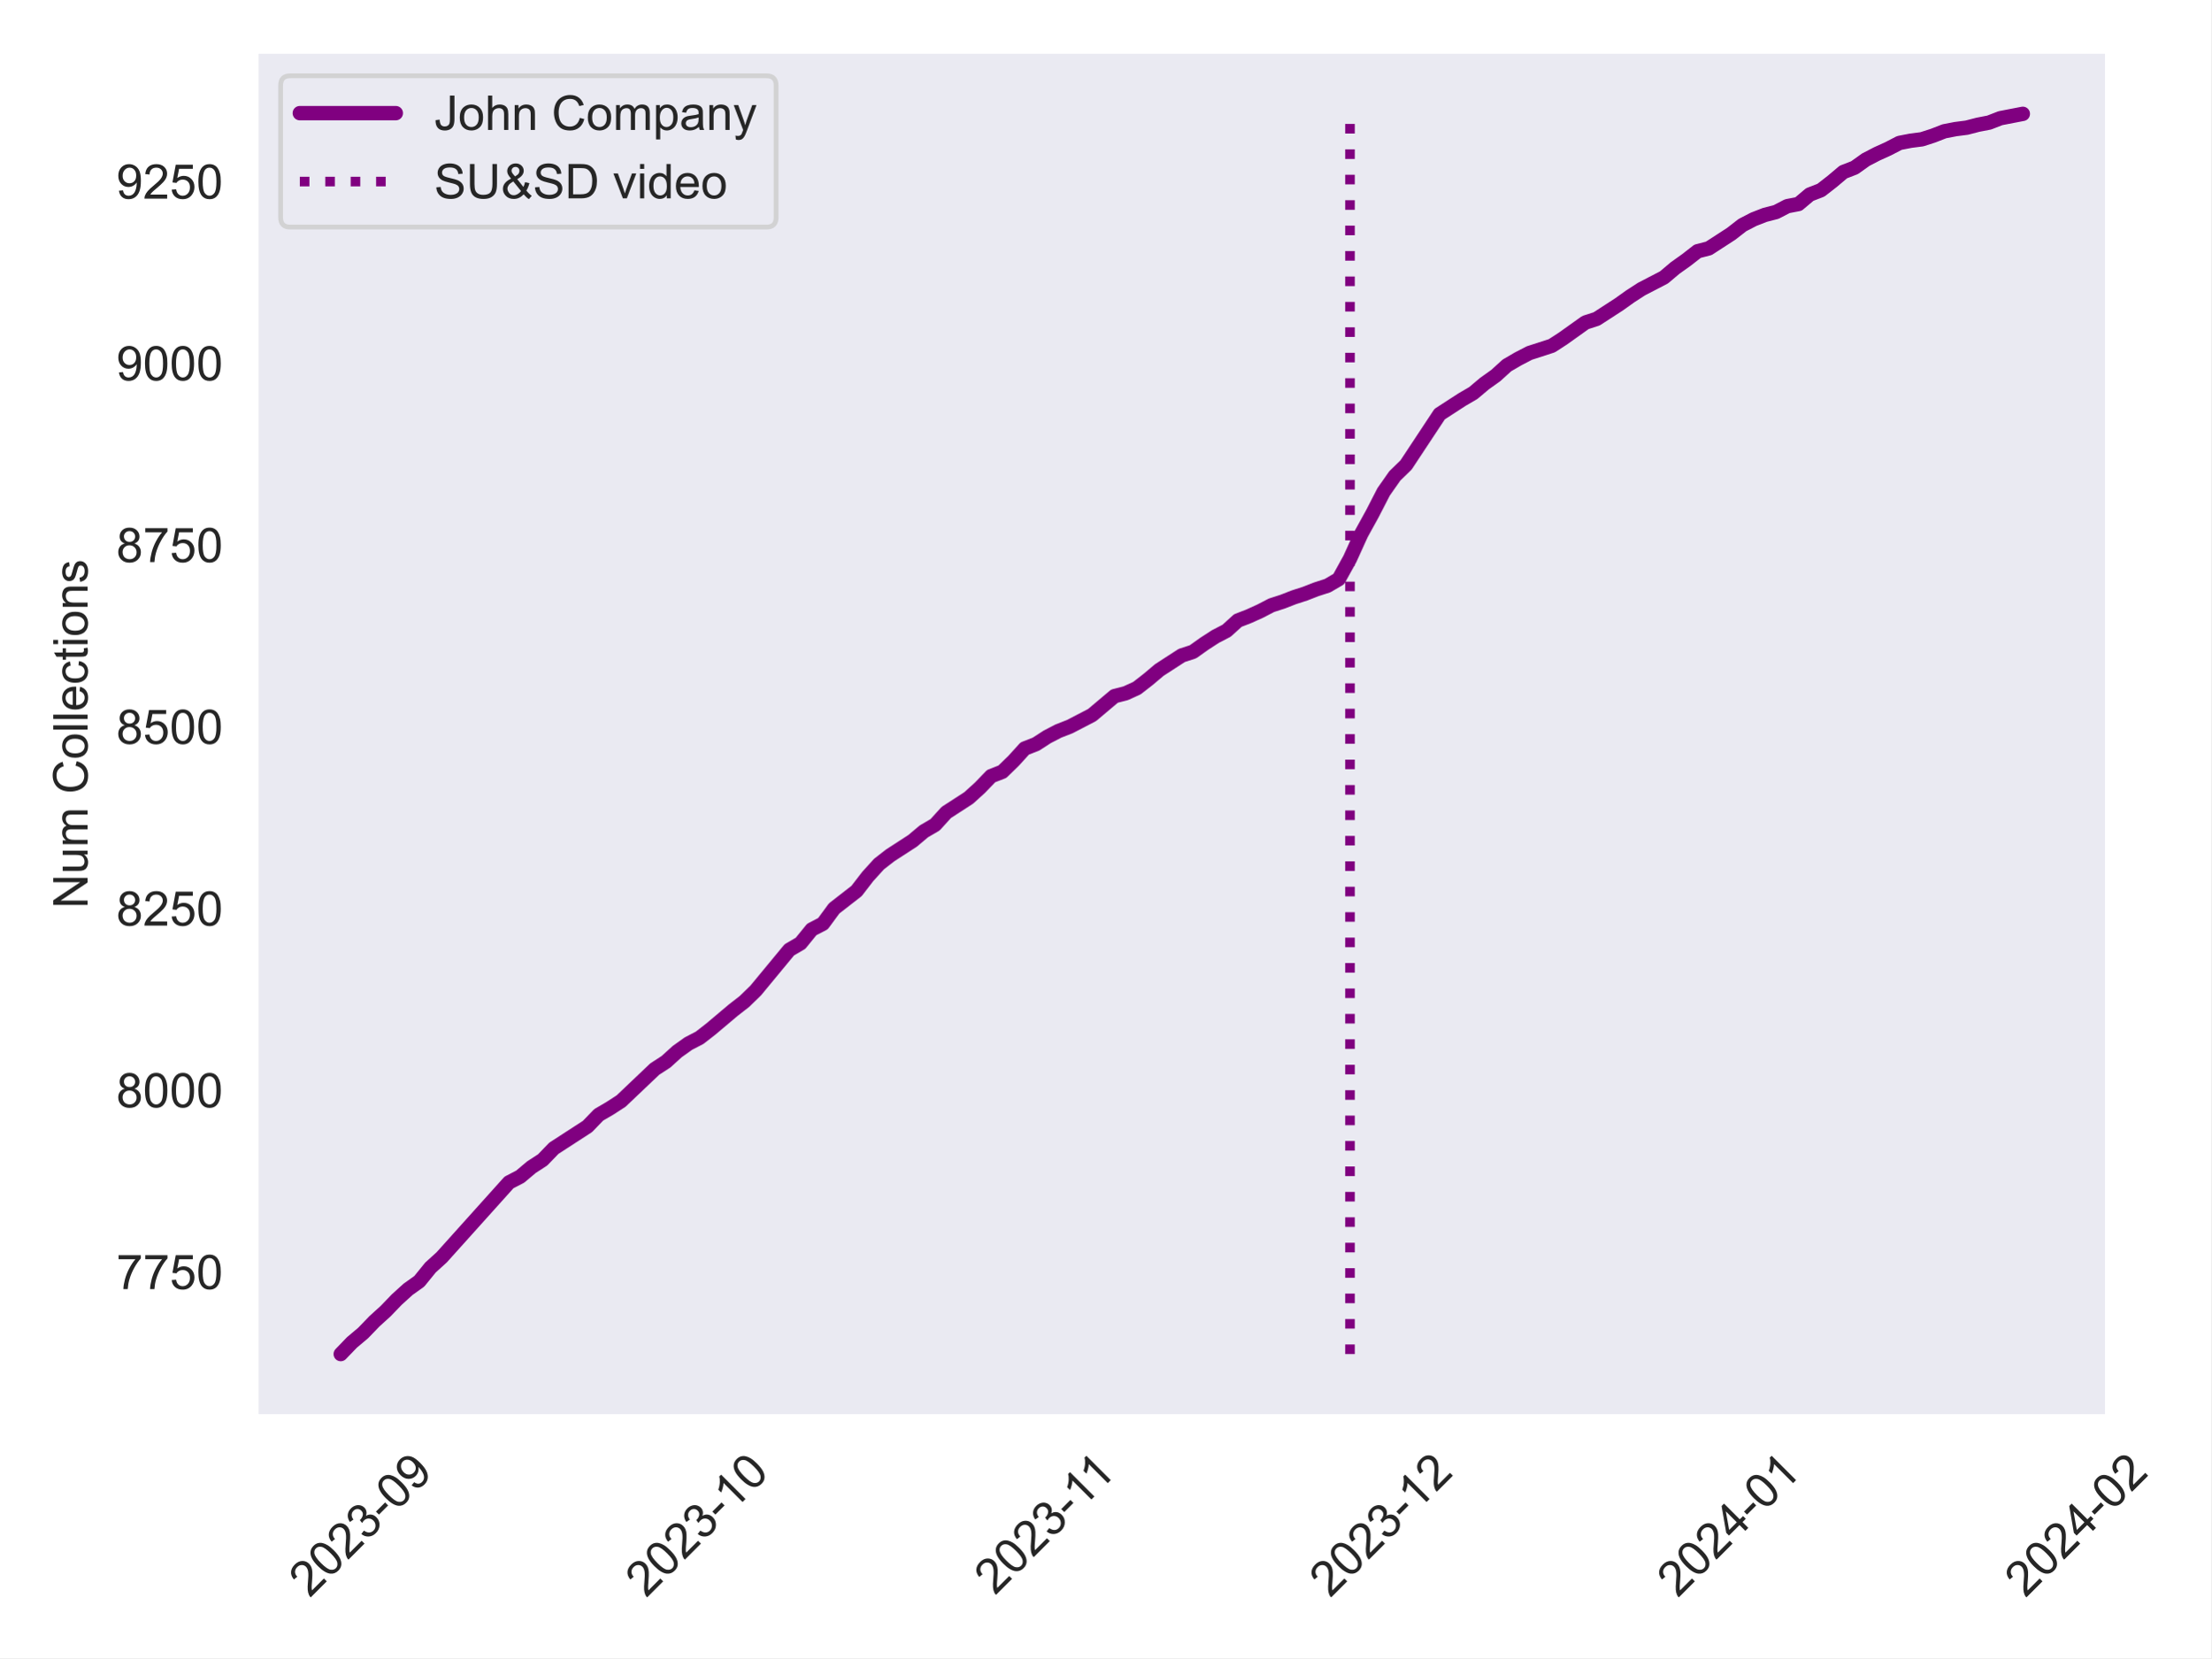
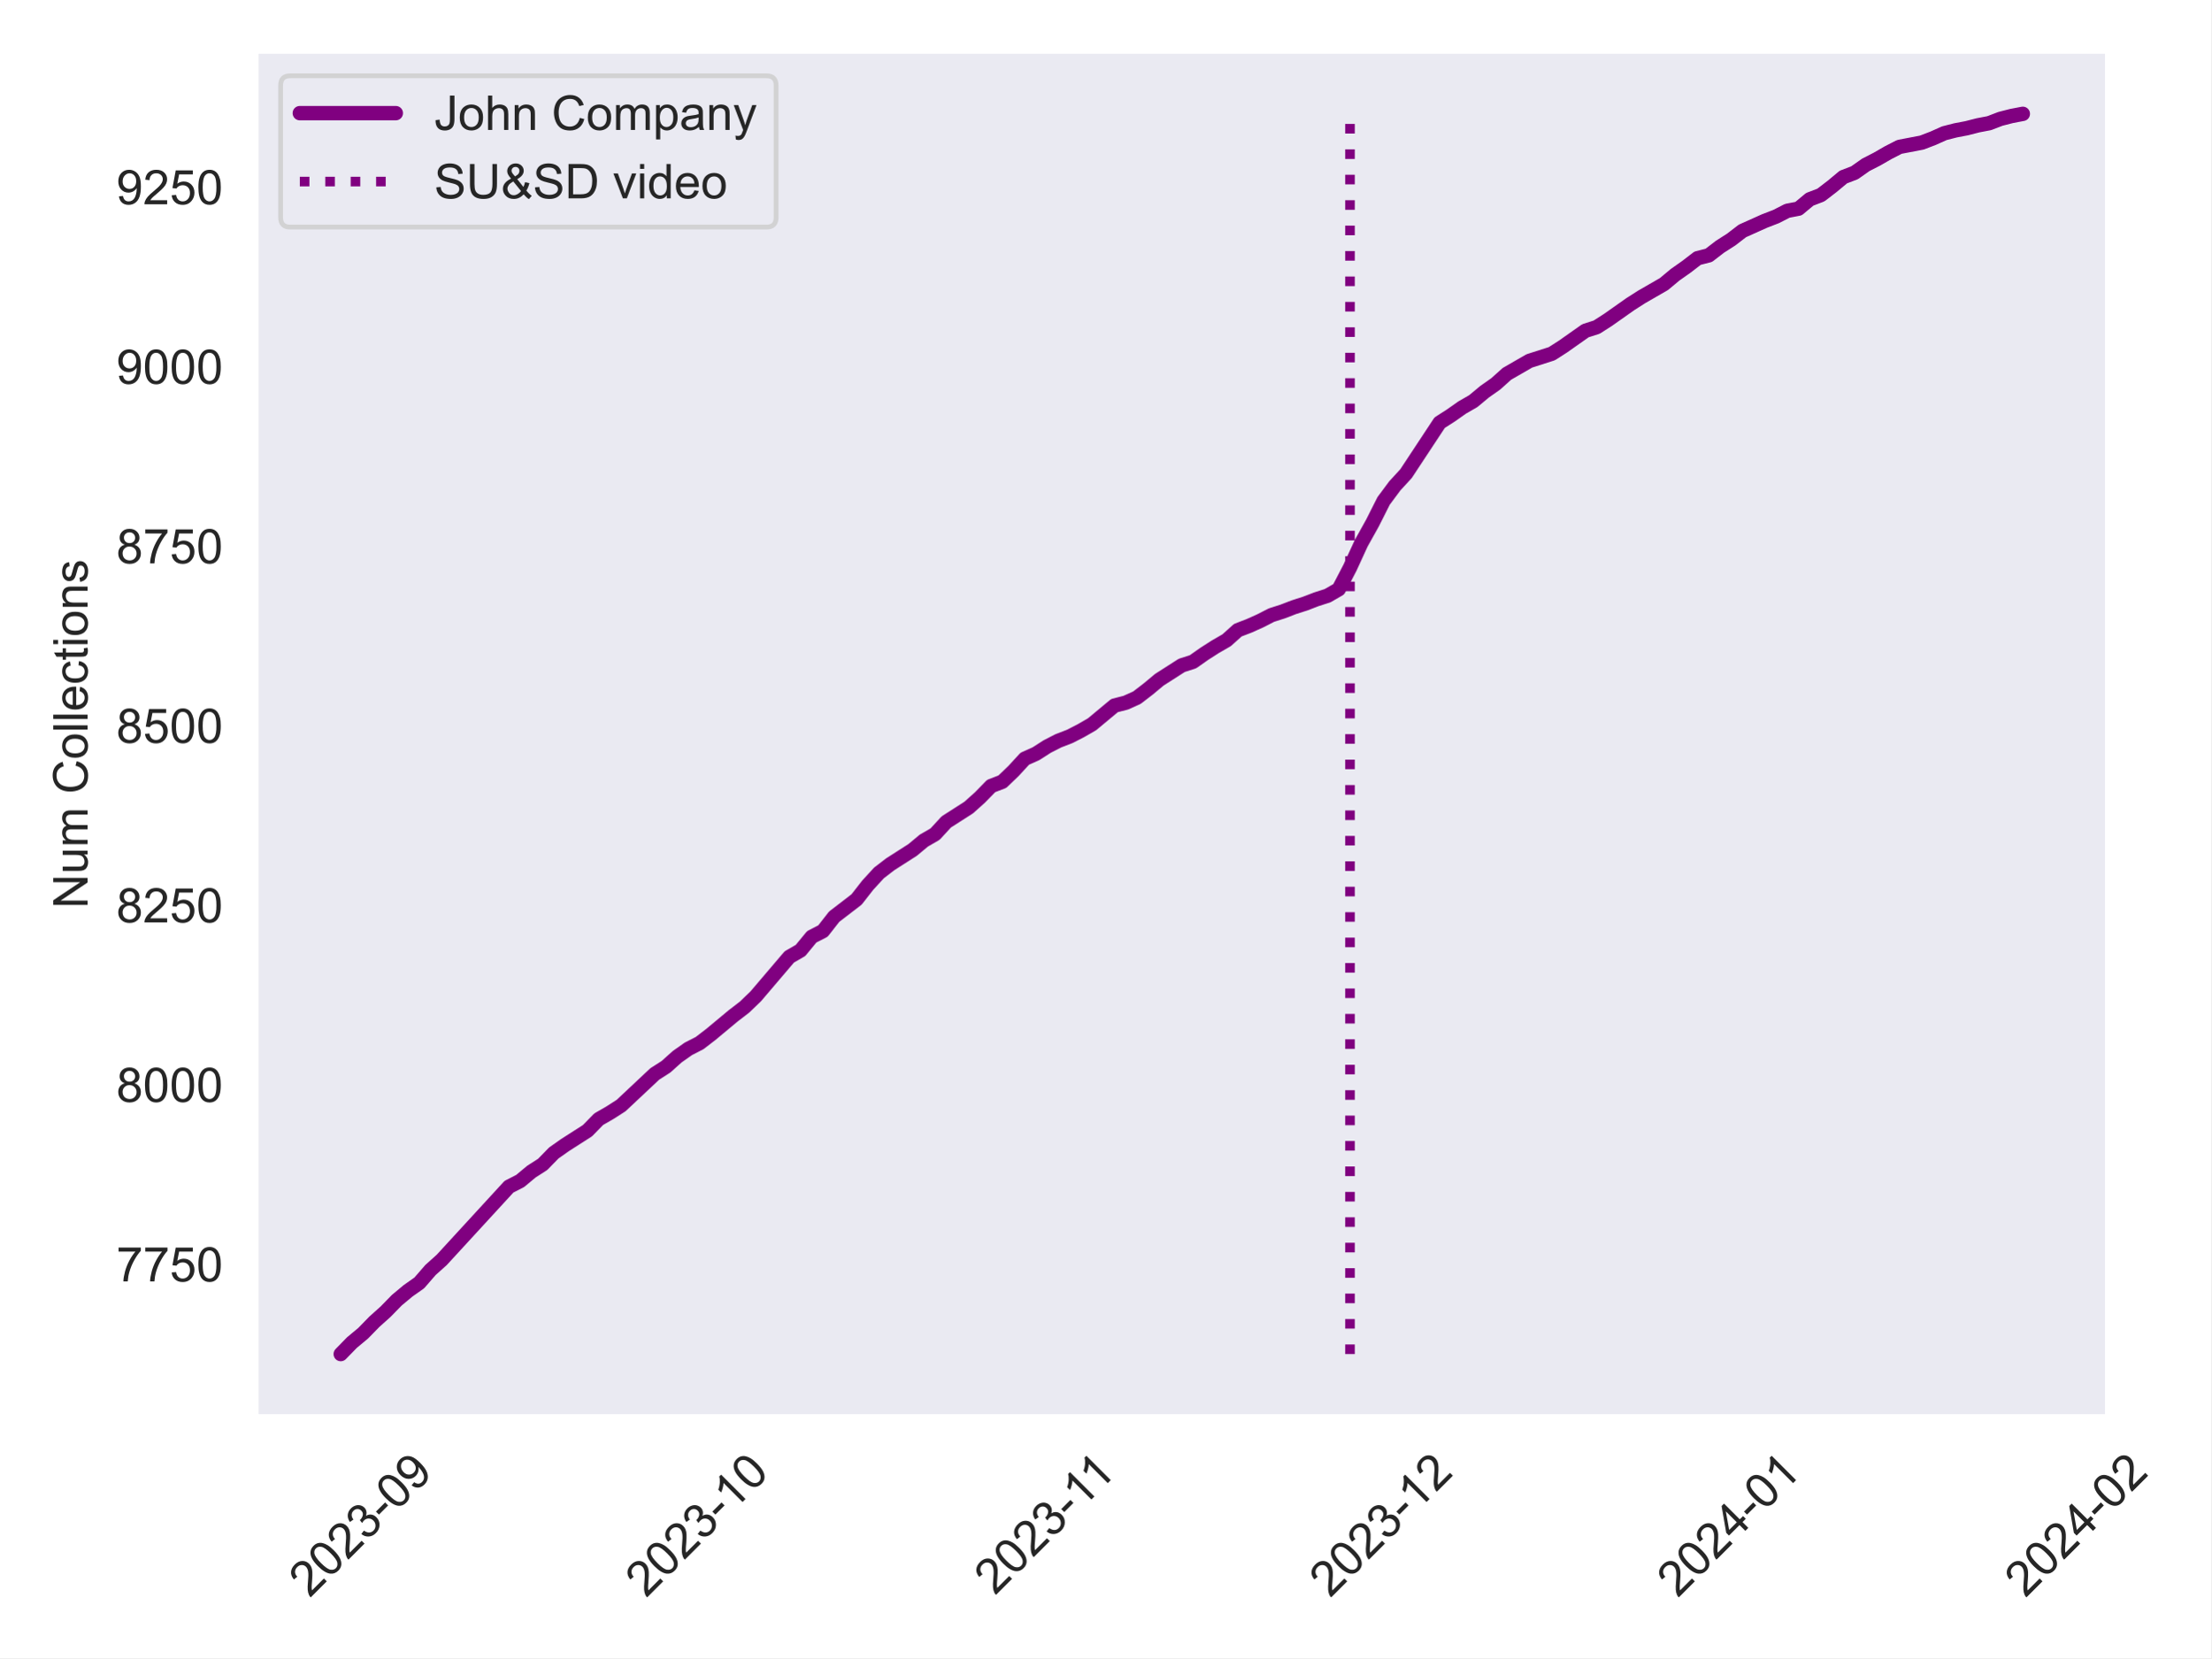
<svg xmlns="http://www.w3.org/2000/svg" xmlns:xlink="http://www.w3.org/1999/xlink" width="460.8pt" height="345.6pt" viewBox="0 0 460.8 345.6" version="1.1">
  <defs>
    <style type="text/css">*{stroke-linejoin: round; stroke-linecap: butt}</style>
  </defs>
  <g id="figure_1">
    <g id="patch_1">
      <path d="M 0 345.6  L 460.8 345.6  L 460.8 0  L 0 0  z " style="fill: #ffffff" />
    </g>
    <g id="axes_1">
      <g id="patch_2">
        <path d="M 53.48 295.153  L 439.087 295.153  L 439.087 10.8  L 53.48 10.8  z " style="fill: #eaeaf2" />
      </g>
      <g id="matplotlib.axis_1">
        <g id="xtick_1">
          <g id="text_1">
            <g style="fill: #262626" transform="translate(64.53587 333.1617) rotate(-45) scale(0.1 -0.1)">
              <defs>
                <path id="ArialMT-32" d="M 3222 541  L 3222 0  L 194 0  Q 188 203 259 391  Q 375 700 629 1000  Q 884 1300 1366 1694  Q 2113 2306 2375 2664  Q 2638 3022 2638 3341  Q 2638 3675 2398 3904  Q 2159 4134 1775 4134  Q 1369 4134 1125 3890  Q 881 3647 878 3216  L 300 3275  Q 359 3922 746 4261  Q 1134 4600 1788 4600  Q 2447 4600 2831 4234  Q 3216 3869 3216 3328  Q 3216 3053 3103 2787  Q 2991 2522 2730 2228  Q 2469 1934 1863 1422  Q 1356 997 1212 845  Q 1069 694 975 541  L 3222 541  z " transform="scale(0.015625)" />
                <path id="ArialMT-30" d="M 266 2259  Q 266 3072 433 3567  Q 600 4063 929 4331  Q 1259 4600 1759 4600  Q 2128 4600 2406 4451  Q 2684 4303 2865 4023  Q 3047 3744 3150 3342  Q 3253 2941 3253 2259  Q 3253 1453 3087 958  Q 2922 463 2592 192  Q 2263 -78 1759 -78  Q 1097 -78 719 397  Q 266 969 266 2259  z M 844 2259  Q 844 1131 1108 757  Q 1372 384 1759 384  Q 2147 384 2411 759  Q 2675 1134 2675 2259  Q 2675 3391 2411 3762  Q 2147 4134 1753 4134  Q 1366 4134 1134 3806  Q 844 3388 844 2259  z " transform="scale(0.015625)" />
                <path id="ArialMT-33" d="M 269 1209  L 831 1284  Q 928 806 1161 595  Q 1394 384 1728 384  Q 2125 384 2398 659  Q 2672 934 2672 1341  Q 2672 1728 2419 1979  Q 2166 2231 1775 2231  Q 1616 2231 1378 2169  L 1441 2663  Q 1497 2656 1531 2656  Q 1891 2656 2178 2843  Q 2466 3031 2466 3422  Q 2466 3731 2256 3934  Q 2047 4138 1716 4138  Q 1388 4138 1169 3931  Q 950 3725 888 3313  L 325 3413  Q 428 3978 793 4289  Q 1159 4600 1703 4600  Q 2078 4600 2393 4439  Q 2709 4278 2876 4000  Q 3044 3722 3044 3409  Q 3044 3113 2884 2869  Q 2725 2625 2413 2481  Q 2819 2388 3044 2092  Q 3269 1797 3269 1353  Q 3269 753 2831 336  Q 2394 -81 1725 -81  Q 1122 -81 723 278  Q 325 638 269 1209  z " transform="scale(0.015625)" />
                <path id="ArialMT-2d" d="M 203 1375  L 203 1941  L 1931 1941  L 1931 1375  L 203 1375  z " transform="scale(0.015625)" />
                <path id="ArialMT-39" d="M 350 1059  L 891 1109  Q 959 728 1153 556  Q 1347 384 1650 384  Q 1909 384 2104 503  Q 2300 622 2425 820  Q 2550 1019 2634 1356  Q 2719 1694 2719 2044  Q 2719 2081 2716 2156  Q 2547 1888 2255 1720  Q 1963 1553 1622 1553  Q 1053 1553 659 1965  Q 266 2378 266 3053  Q 266 3750 677 4175  Q 1088 4600 1706 4600  Q 2153 4600 2523 4359  Q 2894 4119 3086 3673  Q 3278 3228 3278 2384  Q 3278 1506 3087 986  Q 2897 466 2520 194  Q 2144 -78 1638 -78  Q 1100 -78 759 220  Q 419 519 350 1059  z M 2653 3081  Q 2653 3566 2395 3850  Q 2138 4134 1775 4134  Q 1400 4134 1122 3828  Q 844 3522 844 3034  Q 844 2597 1108 2323  Q 1372 2050 1759 2050  Q 2150 2050 2401 2323  Q 2653 2597 2653 3081  z " transform="scale(0.015625)" />
              </defs>
              <use xlink:href="#ArialMT-32" />
              <use xlink:href="#ArialMT-30" x="55.615" />
              <use xlink:href="#ArialMT-32" x="111.23" />
              <use xlink:href="#ArialMT-33" x="166.846" />
              <use xlink:href="#ArialMT-2d" x="222.461" />
              <use xlink:href="#ArialMT-30" x="255.762" />
              <use xlink:href="#ArialMT-39" x="311.377" />
            </g>
          </g>
        </g>
        <g id="xtick_2">
          <g id="text_2">
            <g style="fill: #262626" transform="translate(134.6463 333.1617) rotate(-45) scale(0.1 -0.1)">
              <defs>
                <path id="ArialMT-31" d="M 2384 0  L 1822 0  L 1822 3584  Q 1619 3391 1289 3197  Q 959 3003 697 2906  L 697 3450  Q 1169 3672 1522 3987  Q 1875 4303 2022 4600  L 2384 4600  L 2384 0  z " transform="scale(0.015625)" />
              </defs>
              <use xlink:href="#ArialMT-32" />
              <use xlink:href="#ArialMT-30" x="55.615" />
              <use xlink:href="#ArialMT-32" x="111.23" />
              <use xlink:href="#ArialMT-33" x="166.846" />
              <use xlink:href="#ArialMT-2d" x="222.461" />
              <use xlink:href="#ArialMT-31" x="255.762" />
              <use xlink:href="#ArialMT-30" x="311.377" />
            </g>
          </g>
        </g>
        <g id="xtick_3">
          <g id="text_3">
            <g style="fill: #262626" transform="translate(207.3545 332.6402) rotate(-45) scale(0.1 -0.1)">
              <use xlink:href="#ArialMT-32" />
              <use xlink:href="#ArialMT-30" x="55.615" />
              <use xlink:href="#ArialMT-32" x="111.23" />
              <use xlink:href="#ArialMT-33" x="166.846" />
              <use xlink:href="#ArialMT-2d" x="222.461" />
              <use xlink:href="#ArialMT-31" x="255.762" />
              <use xlink:href="#ArialMT-31" x="304.002" />
            </g>
          </g>
        </g>
        <g id="xtick_4">
          <g id="text_4">
            <g style="fill: #262626" transform="translate(277.2042 333.1617) rotate(-45) scale(0.1 -0.1)">
              <use xlink:href="#ArialMT-32" />
              <use xlink:href="#ArialMT-30" x="55.615" />
              <use xlink:href="#ArialMT-32" x="111.23" />
              <use xlink:href="#ArialMT-33" x="166.846" />
              <use xlink:href="#ArialMT-2d" x="222.461" />
              <use xlink:href="#ArialMT-31" x="255.762" />
              <use xlink:href="#ArialMT-32" x="311.377" />
            </g>
          </g>
        </g>
        <g id="xtick_5">
          <g id="text_5">
            <g style="fill: #262626" transform="translate(349.6516 333.1617) rotate(-45) scale(0.1 -0.1)">
              <defs>
                <path id="ArialMT-34" d="M 2069 0  L 2069 1097  L 81 1097  L 81 1613  L 2172 4581  L 2631 4581  L 2631 1613  L 3250 1613  L 3250 1097  L 2631 1097  L 2631 0  L 2069 0  z M 2069 1613  L 2069 3678  L 634 1613  L 2069 1613  z " transform="scale(0.015625)" />
              </defs>
              <use xlink:href="#ArialMT-32" />
              <use xlink:href="#ArialMT-30" x="55.615" />
              <use xlink:href="#ArialMT-32" x="111.23" />
              <use xlink:href="#ArialMT-34" x="166.846" />
              <use xlink:href="#ArialMT-2d" x="222.461" />
              <use xlink:href="#ArialMT-30" x="255.762" />
              <use xlink:href="#ArialMT-31" x="311.377" />
            </g>
          </g>
        </g>
        <g id="xtick_6">
          <g id="text_6">
            <g style="fill: #262626" transform="translate(422.099 333.1617) rotate(-45) scale(0.1 -0.1)">
              <use xlink:href="#ArialMT-32" />
              <use xlink:href="#ArialMT-30" x="55.615" />
              <use xlink:href="#ArialMT-32" x="111.23" />
              <use xlink:href="#ArialMT-34" x="166.846" />
              <use xlink:href="#ArialMT-2d" x="222.461" />
              <use xlink:href="#ArialMT-30" x="255.762" />
              <use xlink:href="#ArialMT-32" x="311.377" />
            </g>
          </g>
        </g>
      </g>
      <g id="matplotlib.axis_2">
        <g id="ytick_1">
          <g id="text_7">
-             <g style="fill: #262626" transform="translate(24.23625 268.6843) scale(0.1 -0.1)">
+             <g style="fill: #262626" transform="translate(24.23625 267.0963) scale(0.1 -0.1)">
              <defs>
                <path id="ArialMT-37" d="M 303 3981  L 303 4522  L 3269 4522  L 3269 4084  Q 2831 3619 2401 2847  Q 1972 2075 1738 1259  Q 1569 684 1522 0  L 944 0  Q 953 541 1156 1306  Q 1359 2072 1739 2783  Q 2119 3494 2547 3981  L 303 3981  z " transform="scale(0.015625)" />
                <path id="ArialMT-35" d="M 266 1200  L 856 1250  Q 922 819 1161 601  Q 1400 384 1738 384  Q 2144 384 2425 690  Q 2706 997 2706 1503  Q 2706 1984 2436 2262  Q 2166 2541 1728 2541  Q 1456 2541 1237 2417  Q 1019 2294 894 2097  L 366 2166  L 809 4519  L 3088 4519  L 3088 3981  L 1259 3981  L 1013 2750  Q 1425 3038 1878 3038  Q 2478 3038 2890 2622  Q 3303 2206 3303 1553  Q 3303 931 2941 478  Q 2500 -78 1738 -78  Q 1113 -78 717 272  Q 322 622 266 1200  z " transform="scale(0.015625)" />
              </defs>
              <use xlink:href="#ArialMT-37" />
              <use xlink:href="#ArialMT-37" x="55.615" />
              <use xlink:href="#ArialMT-35" x="111.23" />
              <use xlink:href="#ArialMT-30" x="166.846" />
            </g>
          </g>
        </g>
        <g id="ytick_2">
          <g id="text_8">
-             <g style="fill: #262626" transform="translate(24.23625 230.8029) scale(0.1 -0.1)">
+             <g style="fill: #262626" transform="translate(24.23625 229.6755) scale(0.1 -0.1)">
              <defs>
                <path id="ArialMT-38" d="M 1131 2484  Q 781 2613 612 2850  Q 444 3088 444 3419  Q 444 3919 803 4259  Q 1163 4600 1759 4600  Q 2359 4600 2725 4251  Q 3091 3903 3091 3403  Q 3091 3084 2923 2848  Q 2756 2613 2416 2484  Q 2838 2347 3058 2040  Q 3278 1734 3278 1309  Q 3278 722 2862 322  Q 2447 -78 1769 -78  Q 1091 -78 675 323  Q 259 725 259 1325  Q 259 1772 486 2073  Q 713 2375 1131 2484  z M 1019 3438  Q 1019 3113 1228 2906  Q 1438 2700 1772 2700  Q 2097 2700 2305 2904  Q 2513 3109 2513 3406  Q 2513 3716 2298 3927  Q 2084 4138 1766 4138  Q 1444 4138 1231 3931  Q 1019 3725 1019 3438  z M 838 1322  Q 838 1081 952 856  Q 1066 631 1291 507  Q 1516 384 1775 384  Q 2178 384 2440 643  Q 2703 903 2703 1303  Q 2703 1709 2433 1975  Q 2163 2241 1756 2241  Q 1359 2241 1098 1978  Q 838 1716 838 1322  z " transform="scale(0.015625)" />
              </defs>
              <use xlink:href="#ArialMT-38" />
              <use xlink:href="#ArialMT-30" x="55.615" />
              <use xlink:href="#ArialMT-30" x="111.23" />
              <use xlink:href="#ArialMT-30" x="166.846" />
            </g>
          </g>
        </g>
        <g id="ytick_3">
          <g id="text_9">
-             <g style="fill: #262626" transform="translate(24.23625 192.9215) scale(0.1 -0.1)">
+             <g style="fill: #262626" transform="translate(24.23625 192.2548) scale(0.1 -0.1)">
              <use xlink:href="#ArialMT-38" />
              <use xlink:href="#ArialMT-32" x="55.615" />
              <use xlink:href="#ArialMT-35" x="111.23" />
              <use xlink:href="#ArialMT-30" x="166.846" />
            </g>
          </g>
        </g>
        <g id="ytick_4">
          <g id="text_10">
-             <g style="fill: #262626" transform="translate(24.23625 155.0401) scale(0.1 -0.1)">
+             <g style="fill: #262626" transform="translate(24.23625 154.834) scale(0.1 -0.1)">
              <use xlink:href="#ArialMT-38" />
              <use xlink:href="#ArialMT-35" x="55.615" />
              <use xlink:href="#ArialMT-30" x="111.23" />
              <use xlink:href="#ArialMT-30" x="166.846" />
            </g>
          </g>
        </g>
        <g id="ytick_5">
          <g id="text_11">
-             <g style="fill: #262626" transform="translate(24.23625 117.1587) scale(0.1 -0.1)">
+             <g style="fill: #262626" transform="translate(24.23625 117.4132) scale(0.1 -0.1)">
              <use xlink:href="#ArialMT-38" />
              <use xlink:href="#ArialMT-37" x="55.615" />
              <use xlink:href="#ArialMT-35" x="111.23" />
              <use xlink:href="#ArialMT-30" x="166.846" />
            </g>
          </g>
        </g>
        <g id="ytick_6">
          <g id="text_12">
-             <g style="fill: #262626" transform="translate(24.23625 79.27731) scale(0.1 -0.1)">
+             <g style="fill: #262626" transform="translate(24.23625 79.99247) scale(0.1 -0.1)">
              <use xlink:href="#ArialMT-39" />
              <use xlink:href="#ArialMT-30" x="55.615" />
              <use xlink:href="#ArialMT-30" x="111.23" />
              <use xlink:href="#ArialMT-30" x="166.846" />
            </g>
          </g>
        </g>
        <g id="ytick_7">
          <g id="text_13">
-             <g style="fill: #262626" transform="translate(24.23625 41.39592) scale(0.1 -0.1)">
+             <g style="fill: #262626" transform="translate(24.23625 42.57171) scale(0.1 -0.1)">
              <use xlink:href="#ArialMT-39" />
              <use xlink:href="#ArialMT-32" x="55.615" />
              <use xlink:href="#ArialMT-35" x="111.23" />
              <use xlink:href="#ArialMT-30" x="166.846" />
            </g>
          </g>
        </g>
        <g id="text_14">
          <g style="fill: #262626" transform="translate(18.24875 189.3764) rotate(-90) scale(0.1 -0.1)">
            <defs>
              <path id="ArialMT-4e" d="M 488 0  L 488 4581  L 1109 4581  L 3516 984  L 3516 4581  L 4097 4581  L 4097 0  L 3475 0  L 1069 3600  L 1069 0  L 488 0  z " transform="scale(0.015625)" />
              <path id="ArialMT-75" d="M 2597 0  L 2597 488  Q 2209 -75 1544 -75  Q 1250 -75 995 37  Q 741 150 617 320  Q 494 491 444 738  Q 409 903 409 1263  L 409 3319  L 972 3319  L 972 1478  Q 972 1038 1006 884  Q 1059 663 1231 536  Q 1403 409 1656 409  Q 1909 409 2131 539  Q 2353 669 2445 892  Q 2538 1116 2538 1541  L 2538 3319  L 3100 3319  L 3100 0  L 2597 0  z " transform="scale(0.015625)" />
              <path id="ArialMT-6d" d="M 422 0  L 422 3319  L 925 3319  L 925 2853  Q 1081 3097 1340 3245  Q 1600 3394 1931 3394  Q 2300 3394 2536 3241  Q 2772 3088 2869 2813  Q 3263 3394 3894 3394  Q 4388 3394 4653 3120  Q 4919 2847 4919 2278  L 4919 0  L 4359 0  L 4359 2091  Q 4359 2428 4304 2576  Q 4250 2725 4106 2815  Q 3963 2906 3769 2906  Q 3419 2906 3187 2673  Q 2956 2441 2956 1928  L 2956 0  L 2394 0  L 2394 2156  Q 2394 2531 2256 2718  Q 2119 2906 1806 2906  Q 1569 2906 1367 2781  Q 1166 2656 1075 2415  Q 984 2175 984 1722  L 984 0  L 422 0  z " transform="scale(0.015625)" />
              <path id="ArialMT-20" transform="scale(0.015625)" />
              <path id="ArialMT-43" d="M 3763 1606  L 4369 1453  Q 4178 706 3683 314  Q 3188 -78 2472 -78  Q 1731 -78 1267 223  Q 803 525 561 1097  Q 319 1669 319 2325  Q 319 3041 592 3573  Q 866 4106 1370 4382  Q 1875 4659 2481 4659  Q 3169 4659 3637 4309  Q 4106 3959 4291 3325  L 3694 3184  Q 3534 3684 3231 3912  Q 2928 4141 2469 4141  Q 1941 4141 1586 3887  Q 1231 3634 1087 3207  Q 944 2781 944 2328  Q 944 1744 1114 1308  Q 1284 872 1643 656  Q 2003 441 2422 441  Q 2931 441 3284 734  Q 3638 1028 3763 1606  z " transform="scale(0.015625)" />
              <path id="ArialMT-6f" d="M 213 1659  Q 213 2581 725 3025  Q 1153 3394 1769 3394  Q 2453 3394 2887 2945  Q 3322 2497 3322 1706  Q 3322 1066 3130 698  Q 2938 331 2570 128  Q 2203 -75 1769 -75  Q 1072 -75 642 372  Q 213 819 213 1659  z M 791 1659  Q 791 1022 1069 705  Q 1347 388 1769 388  Q 2188 388 2466 706  Q 2744 1025 2744 1678  Q 2744 2294 2464 2611  Q 2184 2928 1769 2928  Q 1347 2928 1069 2612  Q 791 2297 791 1659  z " transform="scale(0.015625)" />
              <path id="ArialMT-6c" d="M 409 0  L 409 4581  L 972 4581  L 972 0  L 409 0  z " transform="scale(0.015625)" />
              <path id="ArialMT-65" d="M 2694 1069  L 3275 997  Q 3138 488 2766 206  Q 2394 -75 1816 -75  Q 1088 -75 661 373  Q 234 822 234 1631  Q 234 2469 665 2931  Q 1097 3394 1784 3394  Q 2450 3394 2872 2941  Q 3294 2488 3294 1666  Q 3294 1616 3291 1516  L 816 1516  Q 847 969 1125 678  Q 1403 388 1819 388  Q 2128 388 2347 550  Q 2566 713 2694 1069  z M 847 1978  L 2700 1978  Q 2663 2397 2488 2606  Q 2219 2931 1791 2931  Q 1403 2931 1139 2672  Q 875 2413 847 1978  z " transform="scale(0.015625)" />
              <path id="ArialMT-63" d="M 2588 1216  L 3141 1144  Q 3050 572 2676 248  Q 2303 -75 1759 -75  Q 1078 -75 664 370  Q 250 816 250 1647  Q 250 2184 428 2587  Q 606 2991 970 3192  Q 1334 3394 1763 3394  Q 2303 3394 2647 3120  Q 2991 2847 3088 2344  L 2541 2259  Q 2463 2594 2264 2762  Q 2066 2931 1784 2931  Q 1359 2931 1093 2626  Q 828 2322 828 1663  Q 828 994 1084 691  Q 1341 388 1753 388  Q 2084 388 2306 591  Q 2528 794 2588 1216  z " transform="scale(0.015625)" />
              <path id="ArialMT-74" d="M 1650 503  L 1731 6  Q 1494 -44 1306 -44  Q 1000 -44 831 53  Q 663 150 594 308  Q 525 466 525 972  L 525 2881  L 113 2881  L 113 3319  L 525 3319  L 525 4141  L 1084 4478  L 1084 3319  L 1650 3319  L 1650 2881  L 1084 2881  L 1084 941  Q 1084 700 1114 631  Q 1144 563 1211 522  Q 1278 481 1403 481  Q 1497 481 1650 503  z " transform="scale(0.015625)" />
              <path id="ArialMT-69" d="M 425 3934  L 425 4581  L 988 4581  L 988 3934  L 425 3934  z M 425 0  L 425 3319  L 988 3319  L 988 0  L 425 0  z " transform="scale(0.015625)" />
              <path id="ArialMT-6e" d="M 422 0  L 422 3319  L 928 3319  L 928 2847  Q 1294 3394 1984 3394  Q 2284 3394 2536 3286  Q 2788 3178 2913 3003  Q 3038 2828 3088 2588  Q 3119 2431 3119 2041  L 3119 0  L 2556 0  L 2556 2019  Q 2556 2363 2490 2533  Q 2425 2703 2258 2804  Q 2091 2906 1866 2906  Q 1506 2906 1245 2678  Q 984 2450 984 1813  L 984 0  L 422 0  z " transform="scale(0.015625)" />
              <path id="ArialMT-73" d="M 197 991  L 753 1078  Q 800 744 1014 566  Q 1228 388 1613 388  Q 2000 388 2187 545  Q 2375 703 2375 916  Q 2375 1106 2209 1216  Q 2094 1291 1634 1406  Q 1016 1563 777 1677  Q 538 1791 414 1992  Q 291 2194 291 2438  Q 291 2659 392 2848  Q 494 3038 669 3163  Q 800 3259 1026 3326  Q 1253 3394 1513 3394  Q 1903 3394 2198 3281  Q 2494 3169 2634 2976  Q 2775 2784 2828 2463  L 2278 2388  Q 2241 2644 2061 2787  Q 1881 2931 1553 2931  Q 1166 2931 1000 2803  Q 834 2675 834 2503  Q 834 2394 903 2306  Q 972 2216 1119 2156  Q 1203 2125 1616 2013  Q 2213 1853 2448 1751  Q 2684 1650 2818 1456  Q 2953 1263 2953 975  Q 2953 694 2789 445  Q 2625 197 2315 61  Q 2006 -75 1616 -75  Q 969 -75 630 194  Q 291 463 197 991  z " transform="scale(0.015625)" />
            </defs>
            <use xlink:href="#ArialMT-4e" />
            <use xlink:href="#ArialMT-75" x="72.217" />
            <use xlink:href="#ArialMT-6d" x="127.832" />
            <use xlink:href="#ArialMT-20" x="211.133" />
            <use xlink:href="#ArialMT-43" x="238.916" />
            <use xlink:href="#ArialMT-6f" x="311.133" />
            <use xlink:href="#ArialMT-6c" x="366.748" />
            <use xlink:href="#ArialMT-6c" x="388.965" />
            <use xlink:href="#ArialMT-65" x="411.182" />
            <use xlink:href="#ArialMT-63" x="466.797" />
            <use xlink:href="#ArialMT-74" x="516.797" />
            <use xlink:href="#ArialMT-69" x="544.58" />
            <use xlink:href="#ArialMT-6f" x="566.797" />
            <use xlink:href="#ArialMT-6e" x="622.412" />
            <use xlink:href="#ArialMT-73" x="678.027" />
          </g>
        </g>
      </g>
      <g id="PolyCollection_1" />
      <g id="line2d_1">
-         <path d="M 71.008 282.228  L 73.345 279.803  L 75.682 277.834  L 78.019 275.409  L 80.356 273.288  L 82.693 270.863  L 85.03 268.742  L 87.367 267.075  L 89.704 264.196  L 92.041 262.075  L 106.063 246.468  L 108.4 245.256  L 110.737 243.286  L 113.074 241.77  L 115.411 239.346  L 122.422 234.8  L 124.759 232.376  L 127.096 231.012  L 129.433 229.497  L 136.444 222.83  L 138.781 221.314  L 141.118 219.193  L 143.455 217.526  L 145.792 216.314  L 148.129 214.496  L 152.803 210.556  L 155.14 208.738  L 157.477 206.465  L 164.488 197.98  L 166.825 196.616  L 169.162 193.737  L 171.499 192.525  L 173.836 189.343  L 178.51 185.706  L 180.847 182.675  L 183.184 180.1  L 185.521 178.281  L 190.195 175.251  L 192.532 173.281  L 194.869 171.917  L 197.206 169.341  L 201.88 166.311  L 204.217 164.189  L 206.554 161.765  L 208.891 160.856  L 211.228 158.583  L 213.565 156.007  L 215.902 155.098  L 218.24 153.583  L 220.577 152.37  L 222.914 151.461  L 227.588 149.037  L 232.262 145.097  L 234.599 144.491  L 236.936 143.43  L 239.273 141.612  L 241.61 139.642  L 246.284 136.612  L 248.621 135.854  L 250.958 134.187  L 253.295 132.672  L 255.632 131.46  L 257.969 129.338  L 260.306 128.429  L 262.643 127.369  L 264.98 126.156  L 267.317 125.399  L 269.654 124.49  L 271.991 123.732  L 274.328 122.823  L 276.665 122.065  L 279.002 120.701  L 281.339 116.459  L 283.676 111.307  L 286.013 107.064  L 288.35 102.518  L 290.687 99.185  L 293.024 96.912  L 300.035 86.305  L 304.709 83.275  L 307.046 81.911  L 309.383 79.941  L 311.72 78.274  L 314.057 76.153  L 316.394 74.789  L 318.731 73.577  L 323.405 72.062  L 325.742 70.547  L 330.416 67.213  L 332.753 66.455  L 337.427 63.425  L 339.764 61.758  L 342.101 60.243  L 346.775 57.818  L 349.112 55.849  L 351.449 54.182  L 353.786 52.363  L 356.123 51.757  L 360.797 48.727  L 363.134 46.909  L 365.471 45.696  L 367.808 44.787  L 370.145 44.181  L 372.482 42.969  L 374.819 42.514  L 377.156 40.544  L 379.493 39.635  L 381.83 37.817  L 384.168 35.847  L 386.505 34.938  L 388.842 33.271  L 391.179 32.059  L 393.516 30.998  L 395.853 29.786  L 398.19 29.332  L 400.527 29.029  L 402.864 28.271  L 405.201 27.362  L 407.538 26.907  L 409.875 26.604  L 412.212 25.998  L 414.549 25.543  L 416.886 24.634  L 421.56 23.725  L 421.56 23.725  " clip-path="url(#pd10877ea84)" style="fill: none; stroke: #800080; stroke-width: 3; stroke-linecap: round" />
+         <path d="M 71.008 282.228  L 73.345 279.833  L 75.682 277.887  L 78.019 275.492  L 80.356 273.396  L 82.693 271.002  L 85.03 269.056  L 87.367 267.409  L 89.704 264.715  L 92.041 262.619  L 106.063 247.352  L 108.4 246.154  L 110.737 244.208  L 113.074 242.711  L 115.411 240.316  L 117.748 238.67  L 122.422 235.676  L 124.759 233.281  L 127.096 231.934  L 129.433 230.437  L 136.444 223.851  L 138.781 222.355  L 141.118 220.259  L 143.455 218.612  L 145.792 217.415  L 148.129 215.619  L 152.803 211.727  L 155.14 209.931  L 157.477 207.686  L 164.488 199.453  L 166.825 198.106  L 169.162 195.262  L 171.499 194.064  L 173.836 191.071  L 178.51 187.478  L 180.847 184.485  L 183.184 181.94  L 185.521 180.144  L 190.195 177.15  L 192.532 175.204  L 194.869 173.857  L 197.206 171.313  L 201.88 168.319  L 204.217 166.223  L 206.554 163.828  L 208.891 162.93  L 211.228 160.685  L 213.565 158.141  L 215.902 157.093  L 218.24 155.596  L 220.577 154.398  L 222.914 153.5  L 225.251 152.303  L 227.588 150.956  L 232.262 147.064  L 234.599 146.465  L 236.936 145.417  L 239.273 143.621  L 241.61 141.675  L 246.284 138.682  L 248.621 137.933  L 250.958 136.287  L 253.295 134.79  L 255.632 133.443  L 257.969 131.347  L 260.306 130.449  L 262.643 129.401  L 264.98 128.204  L 267.317 127.455  L 269.654 126.557  L 271.991 125.809  L 274.328 124.911  L 276.665 124.162  L 279.002 122.815  L 281.339 118.325  L 283.676 113.236  L 286.013 109.044  L 288.35 104.404  L 290.687 101.261  L 293.024 98.716  L 300.035 88.089  L 302.372 86.592  L 304.709 84.945  L 307.046 83.598  L 309.383 81.652  L 311.72 80.006  L 314.057 77.91  L 318.731 75.216  L 323.405 73.719  L 325.742 72.222  L 330.416 68.929  L 332.753 68.181  L 335.09 66.684  L 339.764 63.391  L 342.101 61.894  L 346.775 59.2  L 349.112 57.254  L 351.449 55.608  L 353.786 53.811  L 356.123 53.213  L 358.46 51.416  L 360.797 49.92  L 363.134 48.123  L 367.808 46.028  L 370.145 45.13  L 372.482 43.932  L 374.819 43.483  L 377.156 41.537  L 379.493 40.639  L 381.83 38.843  L 384.168 36.897  L 386.505 35.999  L 388.842 34.353  L 391.179 33.155  L 393.516 31.808  L 395.853 30.611  L 400.527 29.712  L 402.864 28.814  L 405.201 27.767  L 407.538 27.168  L 409.875 26.719  L 412.212 26.12  L 414.549 25.671  L 416.886 24.773  L 419.223 24.174  L 421.56 23.725  L 421.56 23.725  " clip-path="url(#p7d065f9626)" style="fill: none; stroke: #800080; stroke-width: 3; stroke-linecap: round" />
      </g>
      <g id="LineCollection_1">
-         <path d="M 281.339 282.228  L 281.339 23.725  " clip-path="url(#pd10877ea84)" style="fill: none; stroke-dasharray: 2,3.3; stroke-dashoffset: 0; stroke: #800080; stroke-width: 2" />
+         <path d="M 281.339 282.228  L 281.339 23.725  " clip-path="url(#p7d065f9626)" style="fill: none; stroke-dasharray: 2,3.3; stroke-dashoffset: 0; stroke: #800080; stroke-width: 2" />
      </g>
      <g id="patch_3">
        <path d="M 53.48 295.153  L 53.48 10.8  " style="fill: none; stroke: #ffffff; stroke-width: 0.8; stroke-linejoin: miter; stroke-linecap: square" />
      </g>
      <g id="patch_4">
        <path d="M 439.087 295.153  L 439.087 10.8  " style="fill: none; stroke: #ffffff; stroke-width: 0.8; stroke-linejoin: miter; stroke-linecap: square" />
      </g>
      <g id="patch_5">
        <path d="M 53.48 295.153  L 439.087 295.153  " style="fill: none; stroke: #ffffff; stroke-width: 0.8; stroke-linejoin: miter; stroke-linecap: square" />
      </g>
      <g id="patch_6">
        <path d="M 53.48 10.8  L 439.087 10.8  " style="fill: none; stroke: #ffffff; stroke-width: 0.8; stroke-linejoin: miter; stroke-linecap: square" />
      </g>
      <g id="legend_1">
        <g id="patch_7">
          <path d="M 60.48 47.33  L 159.736 47.33  Q 161.736 47.33 161.736 45.33  L 161.736 17.8  Q 161.736 15.8 159.736 15.8  L 60.48 15.8  Q 58.48 15.8 58.48 17.8  L 58.48 45.33  Q 58.48 47.33 60.48 47.33  z " style="fill: #eaeaf2; opacity: 0.8; stroke: #cccccc; stroke-linejoin: miter" />
        </g>
        <g id="line2d_2">
          <path d="M 62.48 23.58  L 72.48 23.58  L 82.48 23.58  " style="fill: none; stroke: #800080; stroke-width: 3; stroke-linecap: round" />
        </g>
        <g id="text_15">
          <g style="fill: #262626" transform="translate(90.48 27.07969) scale(0.1 -0.1)">
            <defs>
              <path id="ArialMT-4a" d="M 184 1300  L 731 1375  Q 753 850 928 656  Q 1103 463 1413 463  Q 1641 463 1806 567  Q 1972 672 2034 851  Q 2097 1031 2097 1425  L 2097 4581  L 2703 4581  L 2703 1459  Q 2703 884 2564 568  Q 2425 253 2123 87  Q 1822 -78 1416 -78  Q 813 -78 492 269  Q 172 616 184 1300  z " transform="scale(0.015625)" />
              <path id="ArialMT-68" d="M 422 0  L 422 4581  L 984 4581  L 984 2938  Q 1378 3394 1978 3394  Q 2347 3394 2619 3248  Q 2891 3103 3008 2847  Q 3125 2591 3125 2103  L 3125 0  L 2563 0  L 2563 2103  Q 2563 2525 2380 2717  Q 2197 2909 1863 2909  Q 1613 2909 1392 2779  Q 1172 2650 1078 2428  Q 984 2206 984 1816  L 984 0  L 422 0  z " transform="scale(0.015625)" />
              <path id="ArialMT-70" d="M 422 -1272  L 422 3319  L 934 3319  L 934 2888  Q 1116 3141 1344 3267  Q 1572 3394 1897 3394  Q 2322 3394 2647 3175  Q 2972 2956 3137 2557  Q 3303 2159 3303 1684  Q 3303 1175 3120 767  Q 2938 359 2589 142  Q 2241 -75 1856 -75  Q 1575 -75 1351 44  Q 1128 163 984 344  L 984 -1272  L 422 -1272  z M 931 1641  Q 931 1000 1190 694  Q 1450 388 1819 388  Q 2194 388 2461 705  Q 2728 1022 2728 1688  Q 2728 2322 2467 2637  Q 2206 2953 1844 2953  Q 1484 2953 1207 2617  Q 931 2281 931 1641  z " transform="scale(0.015625)" />
              <path id="ArialMT-61" d="M 2588 409  Q 2275 144 1986 34  Q 1697 -75 1366 -75  Q 819 -75 525 192  Q 231 459 231 875  Q 231 1119 342 1320  Q 453 1522 633 1644  Q 813 1766 1038 1828  Q 1203 1872 1538 1913  Q 2219 1994 2541 2106  Q 2544 2222 2544 2253  Q 2544 2597 2384 2738  Q 2169 2928 1744 2928  Q 1347 2928 1158 2789  Q 969 2650 878 2297  L 328 2372  Q 403 2725 575 2942  Q 747 3159 1072 3276  Q 1397 3394 1825 3394  Q 2250 3394 2515 3294  Q 2781 3194 2906 3042  Q 3031 2891 3081 2659  Q 3109 2516 3109 2141  L 3109 1391  Q 3109 606 3145 398  Q 3181 191 3288 0  L 2700 0  Q 2613 175 2588 409  z M 2541 1666  Q 2234 1541 1622 1453  Q 1275 1403 1131 1340  Q 988 1278 909 1158  Q 831 1038 831 891  Q 831 666 1001 516  Q 1172 366 1500 366  Q 1825 366 2078 508  Q 2331 650 2450 897  Q 2541 1088 2541 1459  L 2541 1666  z " transform="scale(0.015625)" />
              <path id="ArialMT-79" d="M 397 -1278  L 334 -750  Q 519 -800 656 -800  Q 844 -800 956 -737  Q 1069 -675 1141 -563  Q 1194 -478 1313 -144  Q 1328 -97 1363 -6  L 103 3319  L 709 3319  L 1400 1397  Q 1534 1031 1641 628  Q 1738 1016 1872 1384  L 2581 3319  L 3144 3319  L 1881 -56  Q 1678 -603 1566 -809  Q 1416 -1088 1222 -1217  Q 1028 -1347 759 -1347  Q 597 -1347 397 -1278  z " transform="scale(0.015625)" />
            </defs>
            <use xlink:href="#ArialMT-4a" />
            <use xlink:href="#ArialMT-6f" x="50" />
            <use xlink:href="#ArialMT-68" x="105.615" />
            <use xlink:href="#ArialMT-6e" x="161.23" />
            <use xlink:href="#ArialMT-20" x="216.846" />
            <use xlink:href="#ArialMT-43" x="244.629" />
            <use xlink:href="#ArialMT-6f" x="316.846" />
            <use xlink:href="#ArialMT-6d" x="372.461" />
            <use xlink:href="#ArialMT-70" x="455.762" />
            <use xlink:href="#ArialMT-61" x="511.377" />
            <use xlink:href="#ArialMT-6e" x="566.992" />
            <use xlink:href="#ArialMT-79" x="622.607" />
          </g>
        </g>
        <g id="line2d_3">
          <path d="M 62.48 37.842  L 82.48 37.842  " style="fill: none; stroke-dasharray: 2,3.3; stroke-dashoffset: 0; stroke: #800080; stroke-width: 2" />
        </g>
        <g id="text_16">
          <g style="fill: #262626" transform="translate(90.48 41.34219) scale(0.1 -0.1)">
            <defs>
              <path id="ArialMT-53" d="M 288 1472  L 859 1522  Q 900 1178 1048 958  Q 1197 738 1509 602  Q 1822 466 2213 466  Q 2559 466 2825 569  Q 3091 672 3220 851  Q 3350 1031 3350 1244  Q 3350 1459 3225 1620  Q 3100 1781 2813 1891  Q 2628 1963 1997 2114  Q 1366 2266 1113 2400  Q 784 2572 623 2826  Q 463 3081 463 3397  Q 463 3744 659 4045  Q 856 4347 1234 4503  Q 1613 4659 2075 4659  Q 2584 4659 2973 4495  Q 3363 4331 3572 4012  Q 3781 3694 3797 3291  L 3216 3247  Q 3169 3681 2898 3903  Q 2628 4125 2100 4125  Q 1550 4125 1298 3923  Q 1047 3722 1047 3438  Q 1047 3191 1225 3031  Q 1400 2872 2139 2705  Q 2878 2538 3153 2413  Q 3553 2228 3743 1945  Q 3934 1663 3934 1294  Q 3934 928 3725 604  Q 3516 281 3123 101  Q 2731 -78 2241 -78  Q 1619 -78 1198 103  Q 778 284 539 648  Q 300 1013 288 1472  z " transform="scale(0.015625)" />
              <path id="ArialMT-55" d="M 3500 4581  L 4106 4581  L 4106 1934  Q 4106 1244 3950 837  Q 3794 431 3386 176  Q 2978 -78 2316 -78  Q 1672 -78 1262 144  Q 853 366 678 786  Q 503 1206 503 1934  L 503 4581  L 1109 4581  L 1109 1938  Q 1109 1341 1220 1058  Q 1331 775 1601 622  Q 1872 469 2263 469  Q 2931 469 3215 772  Q 3500 1075 3500 1938  L 3500 4581  z " transform="scale(0.015625)" />
              <path id="ArialMT-26" d="M 3041 541  Q 2763 231 2434 76  Q 2106 -78 1725 -78  Q 1022 -78 609 397  Q 275 784 275 1263  Q 275 1688 548 2030  Q 822 2372 1366 2631  Q 1056 2988 953 3209  Q 850 3431 850 3638  Q 850 4050 1173 4354  Q 1497 4659 1988 4659  Q 2456 4659 2754 4371  Q 3053 4084 3053 3681  Q 3053 3028 2188 2566  L 3009 1519  Q 3150 1794 3228 2156  L 3813 2031  Q 3663 1431 3406 1044  Q 3722 625 4122 341  L 3744 -106  Q 3403 113 3041 541  z M 1897 2928  Q 2263 3144 2370 3306  Q 2478 3469 2478 3666  Q 2478 3900 2329 4048  Q 2181 4197 1959 4197  Q 1731 4197 1579 4050  Q 1428 3903 1428 3691  Q 1428 3584 1483 3467  Q 1538 3350 1647 3219  L 1897 2928  z M 2688 984  L 1656 2263  Q 1200 1991 1040 1758  Q 881 1525 881 1297  Q 881 1019 1103 719  Q 1325 419 1731 419  Q 1984 419 2254 576  Q 2525 734 2688 984  z " transform="scale(0.015625)" />
              <path id="ArialMT-44" d="M 494 0  L 494 4581  L 2072 4581  Q 2606 4581 2888 4516  Q 3281 4425 3559 4188  Q 3922 3881 4101 3404  Q 4281 2928 4281 2316  Q 4281 1794 4159 1391  Q 4038 988 3847 723  Q 3656 459 3429 307  Q 3203 156 2883 78  Q 2563 0 2147 0  L 494 0  z M 1100 541  L 2078 541  Q 2531 541 2789 625  Q 3047 709 3200 863  Q 3416 1078 3536 1442  Q 3656 1806 3656 2325  Q 3656 3044 3420 3430  Q 3184 3816 2847 3947  Q 2603 4041 2063 4041  L 1100 4041  L 1100 541  z " transform="scale(0.015625)" />
              <path id="ArialMT-76" d="M 1344 0  L 81 3319  L 675 3319  L 1388 1331  Q 1503 1009 1600 663  Q 1675 925 1809 1294  L 2547 3319  L 3125 3319  L 1869 0  L 1344 0  z " transform="scale(0.015625)" />
              <path id="ArialMT-64" d="M 2575 0  L 2575 419  Q 2259 -75 1647 -75  Q 1250 -75 917 144  Q 584 363 401 755  Q 219 1147 219 1656  Q 219 2153 384 2558  Q 550 2963 881 3178  Q 1213 3394 1622 3394  Q 1922 3394 2156 3267  Q 2391 3141 2538 2938  L 2538 4581  L 3097 4581  L 3097 0  L 2575 0  z M 797 1656  Q 797 1019 1065 703  Q 1334 388 1700 388  Q 2069 388 2326 689  Q 2584 991 2584 1609  Q 2584 2291 2321 2609  Q 2059 2928 1675 2928  Q 1300 2928 1048 2622  Q 797 2316 797 1656  z " transform="scale(0.015625)" />
            </defs>
            <use xlink:href="#ArialMT-53" />
            <use xlink:href="#ArialMT-55" x="66.699" />
            <use xlink:href="#ArialMT-26" x="138.916" />
            <use xlink:href="#ArialMT-53" x="205.615" />
            <use xlink:href="#ArialMT-44" x="272.314" />
            <use xlink:href="#ArialMT-20" x="344.531" />
            <use xlink:href="#ArialMT-76" x="372.314" />
            <use xlink:href="#ArialMT-69" x="422.314" />
            <use xlink:href="#ArialMT-64" x="444.531" />
            <use xlink:href="#ArialMT-65" x="500.146" />
            <use xlink:href="#ArialMT-6f" x="555.762" />
          </g>
        </g>
      </g>
    </g>
  </g>
  <defs>
-     <clipPath id="pd10877ea84">
+     <clipPath id="p7d065f9626">
      <rect x="53.48" y="10.8" width="385.607" height="284.353" />
    </clipPath>
  </defs>
</svg>
